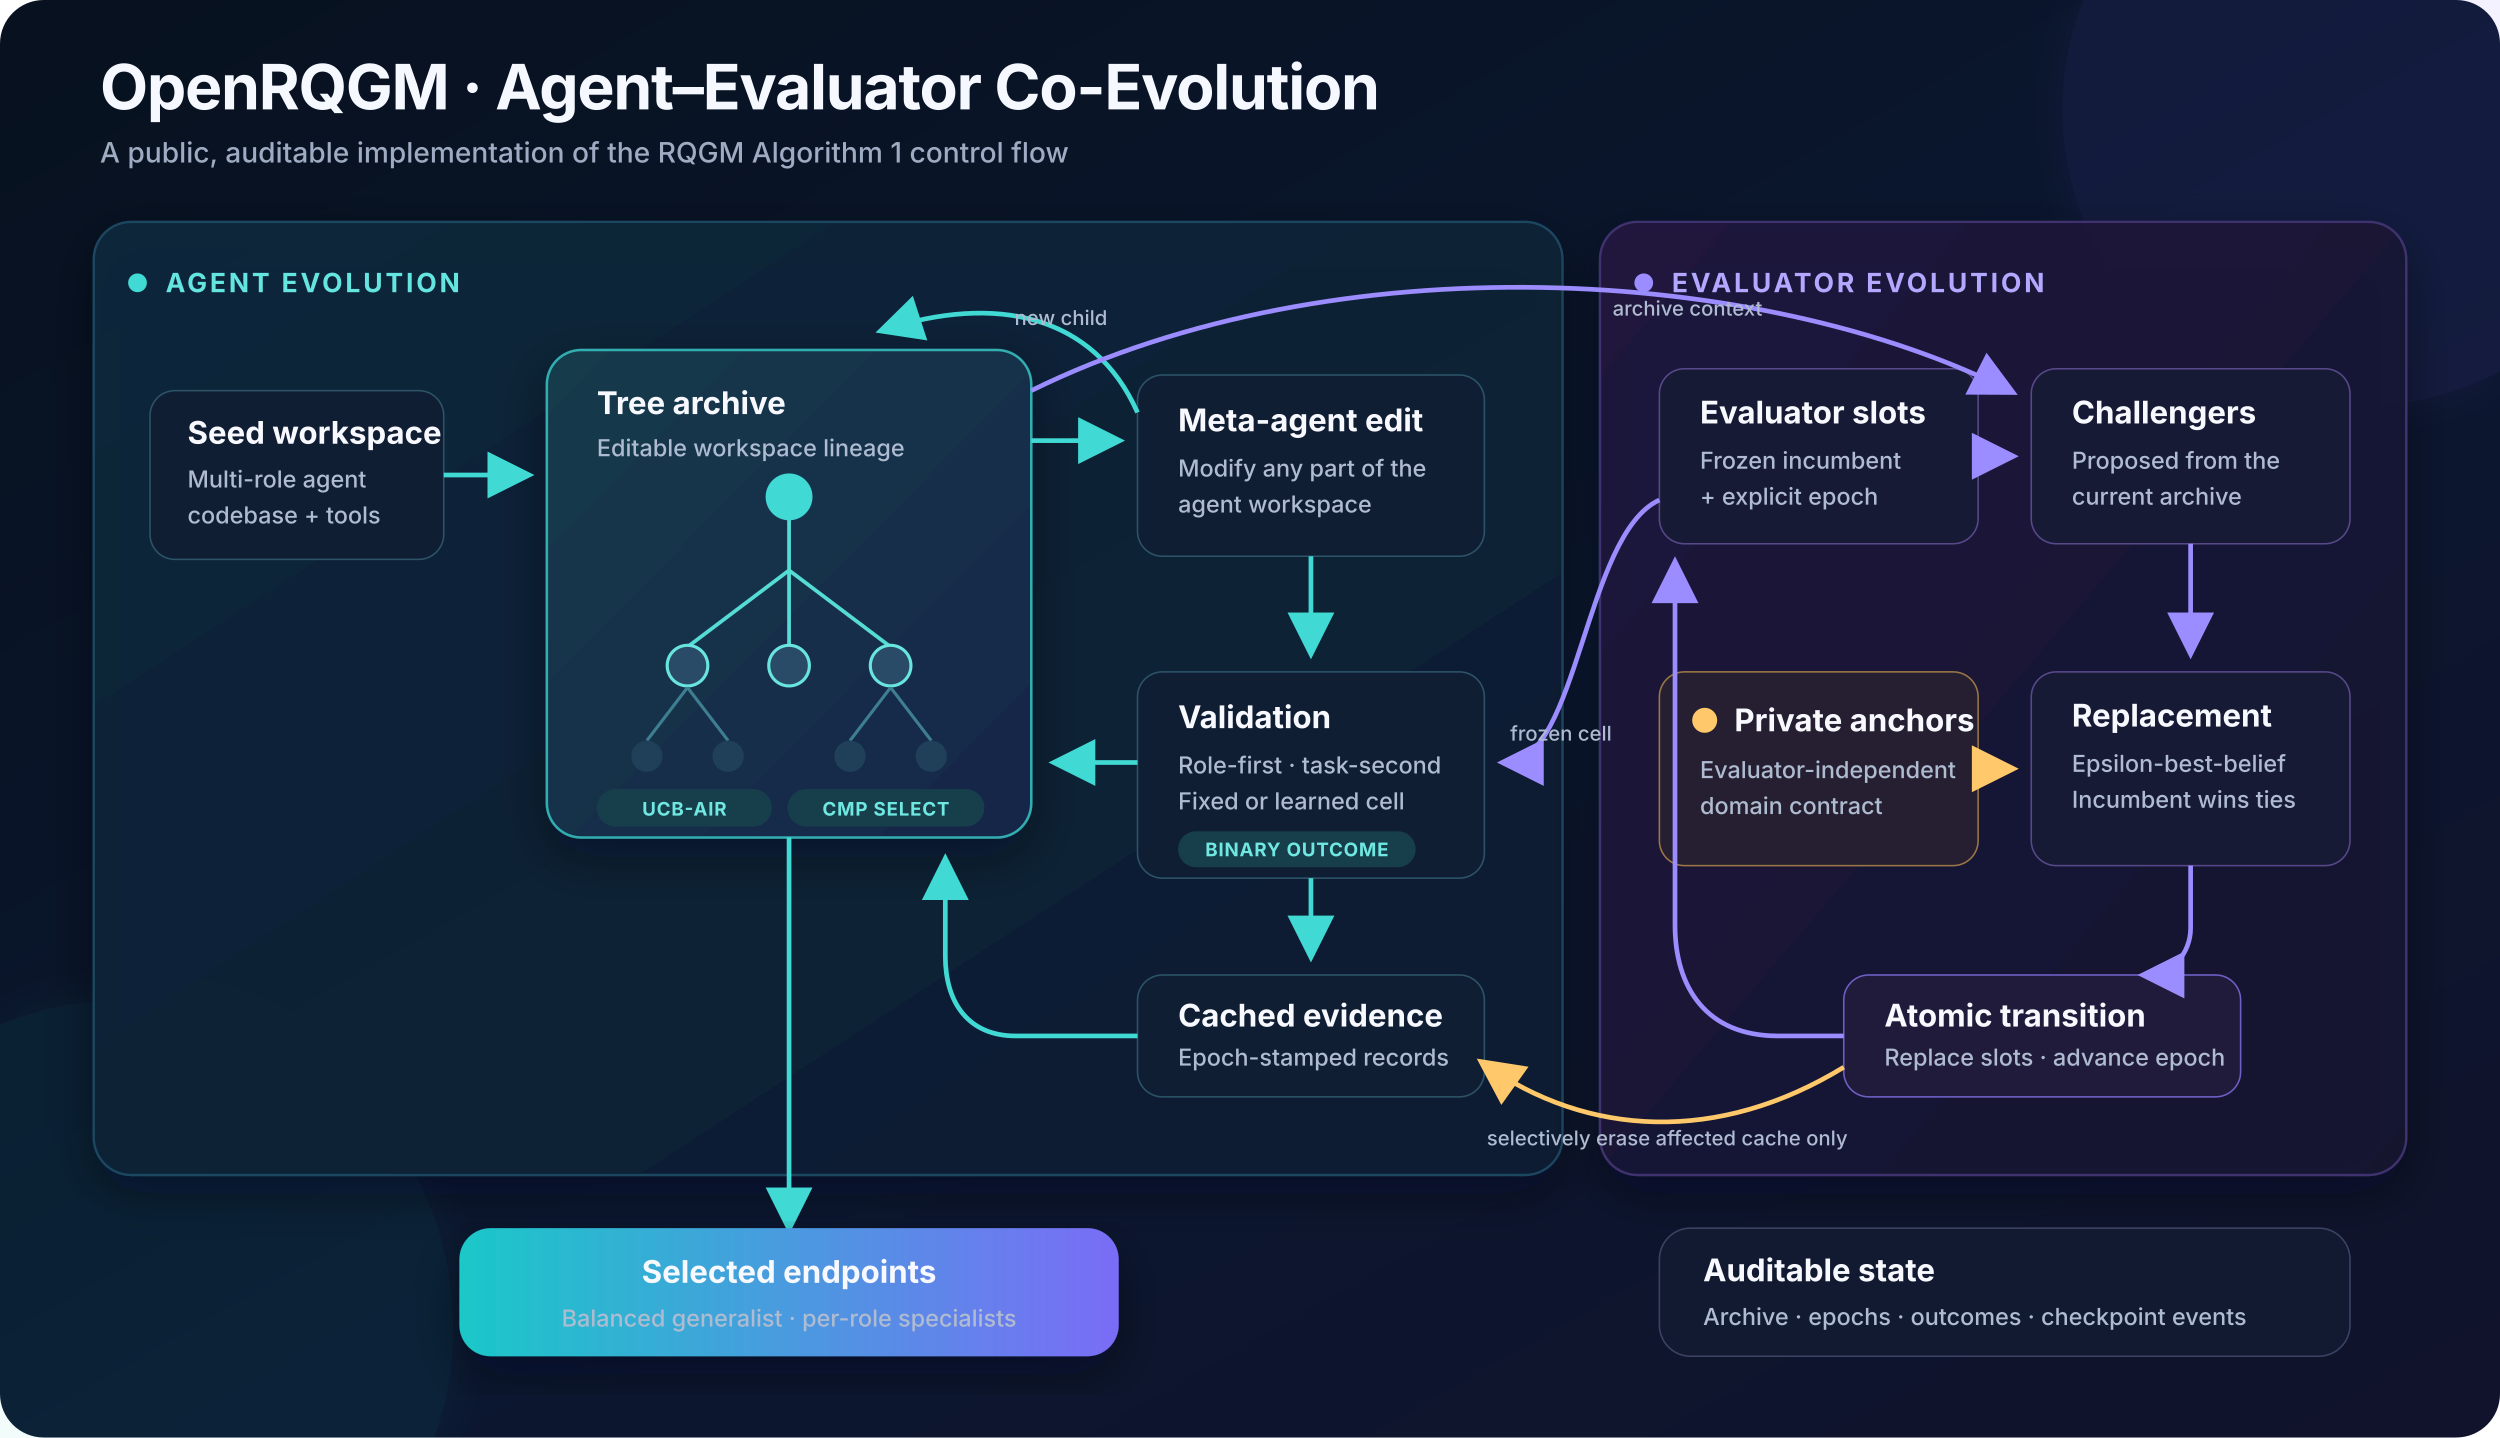
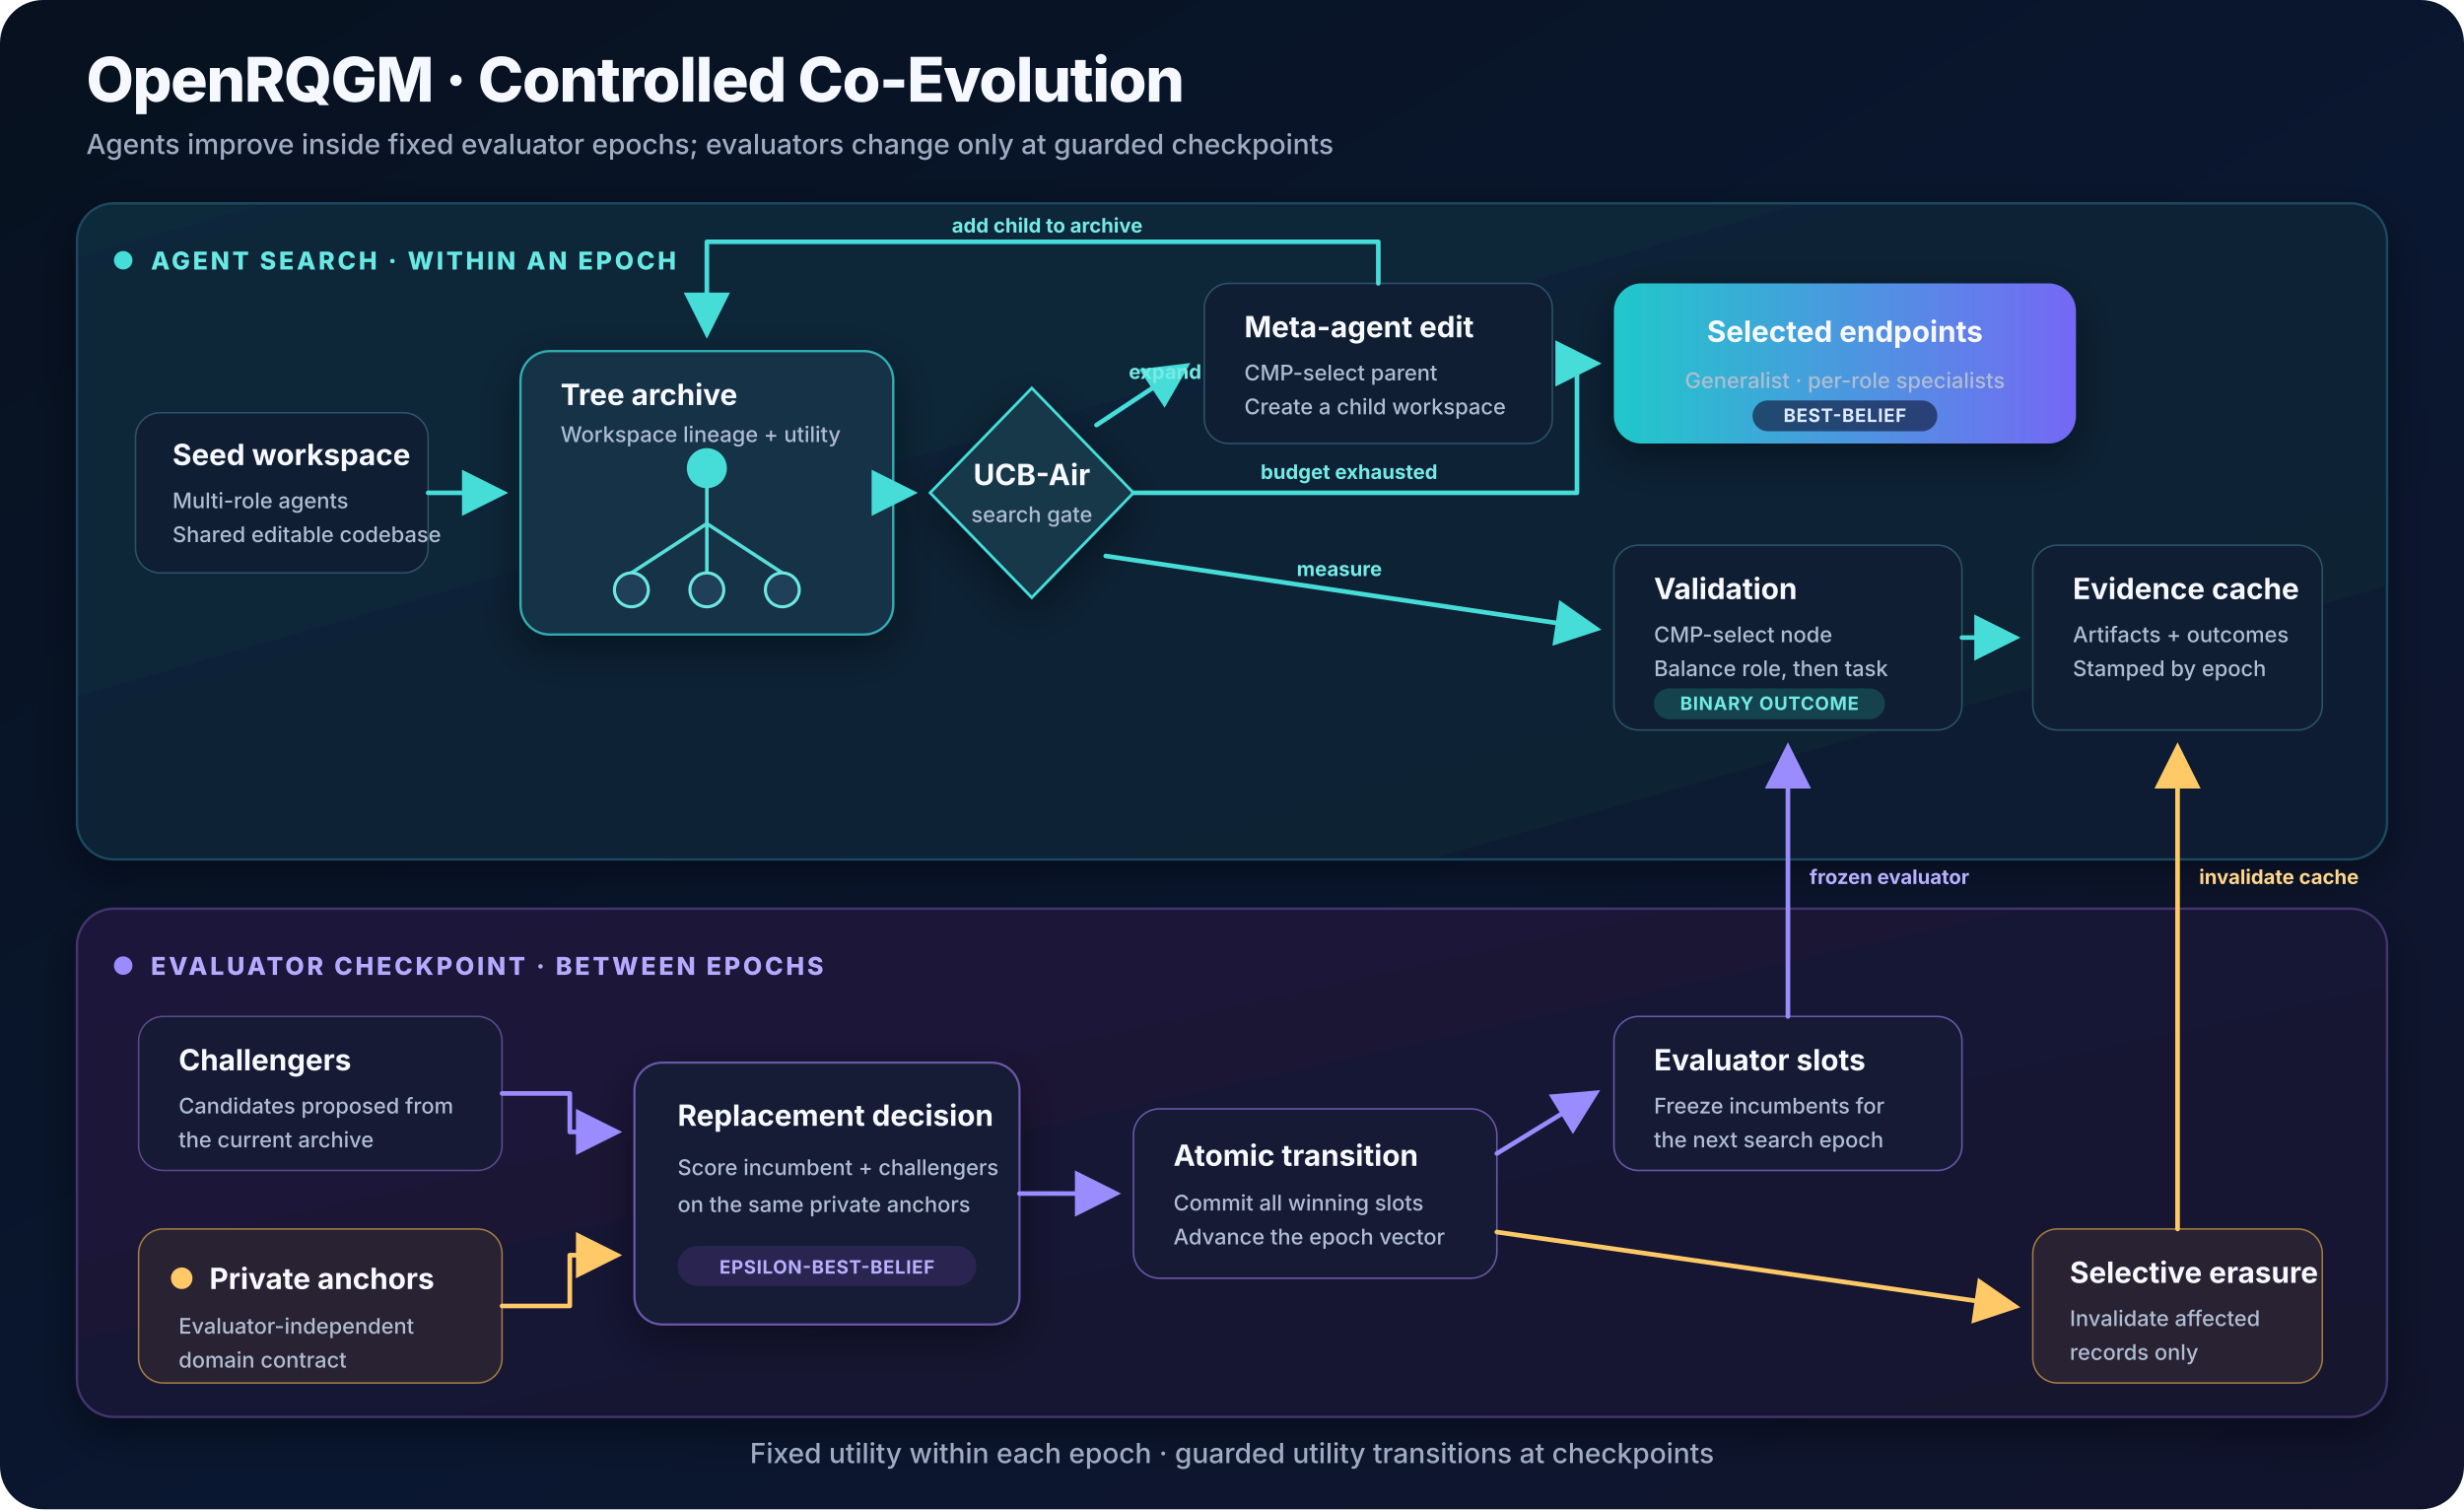
- <svg xmlns="http://www.w3.org/2000/svg" width="1600" height="920" viewBox="0 0 1600 920" role="img" aria-labelledby="title desc">
+ <svg xmlns="http://www.w3.org/2000/svg" width="1600" height="980" viewBox="0 0 1600 980" role="img" aria-labelledby="title desc">
  <defs>
-     <linearGradient id="bg" x1="0" y1="0" x2="1" y2="1">
+     <linearGradient id="background" x1="0" y1="0" x2="1" y2="1">
      <stop offset="0" stop-color="#07111f" />
-       <stop offset="0.55" stop-color="#0b1730" />
-       <stop offset="1" stop-color="#10132b" />
+       <stop offset="0.55" stop-color="#0a1730" />
+       <stop offset="1" stop-color="#11142c" />
    </linearGradient>
-     <linearGradient id="agentPanel" x1="0" y1="0" x2="1" y2="1">
-       <stop offset="0" stop-color="#10283b" stop-opacity="0.96" />
-       <stop offset="1" stop-color="#0c1c31" stop-opacity="0.96" />
+     <linearGradient id="agentLane" x1="0" y1="0" x2="1" y2="1">
+       <stop offset="0" stop-color="#0e293a" />
+       <stop offset="1" stop-color="#0b1d31" />
    </linearGradient>
-     <linearGradient id="evalPanel" x1="0" y1="0" x2="1" y2="1">
-       <stop offset="0" stop-color="#21183d" stop-opacity="0.96" />
-       <stop offset="1" stop-color="#12182f" stop-opacity="0.96" />
-     </linearGradient>
-     <linearGradient id="archiveCard" x1="0" y1="0" x2="1" y2="1">
-       <stop offset="0" stop-color="#123b4b" />
-       <stop offset="1" stop-color="#15254a" />
+     <linearGradient id="evaluatorLane" x1="0" y1="0" x2="1" y2="1">
+       <stop offset="0" stop-color="#1f193b" />
+       <stop offset="1" stop-color="#12172e" />
    </linearGradient>
    <linearGradient id="endpoint" x1="0" y1="0" x2="1" y2="0">
-       <stop offset="0" stop-color="#1ac8c8" />
-       <stop offset="1" stop-color="#7a6cf6" />
+       <stop offset="0" stop-color="#20c8ca" />
+       <stop offset="1" stop-color="#7568f4" />
    </linearGradient>
-     <filter id="shadow" x="-20%" y="-20%" width="140%" height="150%">
-       <feDropShadow dx="0" dy="12" stdDeviation="16" flood-color="#000814" flood-opacity="0.42" />
+     <filter id="shadow" x="-20%" y="-25%" width="140%" height="160%">
+       <feDropShadow dx="0" dy="10" stdDeviation="14" flood-color="#000610" flood-opacity="0.42" />
    </filter>
-     <filter id="glow" x="-50%" y="-50%" width="200%" height="200%">
-       <feGaussianBlur stdDeviation="12" result="blur" />
-       <feMerge>
-         <feMergeNode in="blur" />
-         <feMergeNode in="SourceGraphic" />
-       </feMerge>
-     </filter>
-     <marker id="arrowCyan" markerWidth="10" markerHeight="10" refX="8" refY="5" orient="auto" markerUnits="strokeWidth">
-       <path d="M0 0L10 5L0 10Z" fill="#41d9d3" />
+     <marker id="cyanArrow" markerWidth="10" markerHeight="10" refX="8" refY="5" orient="auto" markerUnits="strokeWidth">
+       <path d="M0 0L10 5L0 10Z" fill="#46ddd8" />
    </marker>
-     <marker id="arrowPurple" markerWidth="10" markerHeight="10" refX="8" refY="5" orient="auto" markerUnits="strokeWidth">
-       <path d="M0 0L10 5L0 10Z" fill="#9b8cff" />
+     <marker id="violetArrow" markerWidth="10" markerHeight="10" refX="8" refY="5" orient="auto" markerUnits="strokeWidth">
+       <path d="M0 0L10 5L0 10Z" fill="#9a8cff" />
    </marker>
-     <marker id="arrowAmber" markerWidth="10" markerHeight="10" refX="8" refY="5" orient="auto" markerUnits="strokeWidth">
-       <path d="M0 0L10 5L0 10Z" fill="#ffc96b" />
+     <marker id="amberArrow" markerWidth="10" markerHeight="10" refX="8" refY="5" orient="auto" markerUnits="strokeWidth">
+       <path d="M0 0L10 5L0 10Z" fill="#ffc968" />
    </marker>
    <style>
      .sans { font-family: Inter, ui-sans-serif, -apple-system, BlinkMacSystemFont, "Segoe UI", sans-serif; }
-       .title { font-size: 40px; font-weight: 750; letter-spacing: -0.8px; fill: #f6f8ff; }
+       .hero { font-size: 40px; font-weight: 760; letter-spacing: -0.8px; fill: #f6f8ff; }
      .subtitle { font-size: 18px; font-weight: 450; fill: #9eabc2; }
-       .panel-title { font-size: 17px; font-weight: 750; letter-spacing: 1.8px; }
-       .card-title { font-size: 20px; font-weight: 700; fill: #f7f9ff; }
-       .body { font-size: 15px; font-weight: 450; fill: #aebbd0; }
-       .small { font-size: 13px; font-weight: 550; fill: #aebbd0; }
-       .chip { font-size: 12px; font-weight: 700; letter-spacing: 0.5px; }
-       .agent-arrow { fill: none; stroke: #41d9d3; stroke-width: 3; marker-end: url(#arrowCyan); }
-       .eval-arrow { fill: none; stroke: #9b8cff; stroke-width: 3; marker-end: url(#arrowPurple); }
-       .guard-arrow { fill: none; stroke: #ffc96b; stroke-width: 3; marker-end: url(#arrowAmber); }
+       .lane-title { font-size: 16px; font-weight: 760; letter-spacing: 1.8px; }
+       .card-title { font-size: 19px; font-weight: 700; fill: #f7f9ff; }
+       .body { font-size: 14px; font-weight: 450; fill: #afbdd2; }
+       .label { font-size: 13px; font-weight: 650; }
+       .chip { font-size: 12px; font-weight: 720; letter-spacing: 0.4px; }
+       .cyan-line { fill: none; stroke: #46ddd8; stroke-width: 3; stroke-linejoin: round; stroke-linecap: round; marker-end: url(#cyanArrow); }
+       .violet-line { fill: none; stroke: #9a8cff; stroke-width: 3; stroke-linejoin: round; stroke-linecap: round; marker-end: url(#violetArrow); }
+       .amber-line { fill: none; stroke: #ffc968; stroke-width: 3; stroke-linejoin: round; stroke-linecap: round; marker-end: url(#amberArrow); }
    </style>
  </defs>
-   <rect width="1600" height="920" rx="28" fill="url(#bg)" />
-   <circle cx="1510" cy="70" r="190" fill="#6f5cf5" opacity="0.08" filter="url(#glow)" />
-   <circle cx="80" cy="850" r="210" fill="#19c9c3" opacity="0.06" filter="url(#glow)" />
+   <rect width="1600" height="980" rx="28" fill="url(#background)" />
  <g class="sans">
-     <text x="64" y="70" class="title">OpenRQGM · Agent–Evaluator Co-Evolution</text>
-     <text x="64" y="104" class="subtitle">A public, auditable implementation of the RQGM Algorithm 1 control flow</text>
-     <rect x="60" y="142" width="940" height="610" rx="24" fill="url(#agentPanel)" stroke="#1d4660" stroke-width="1.5" filter="url(#shadow)" />
-     <rect x="1024" y="142" width="516" height="610" rx="24" fill="url(#evalPanel)" stroke="#40336e" stroke-width="1.5" filter="url(#shadow)" />
-     <circle cx="88" cy="181" r="6" fill="#41d9d3" />
-     <text x="106" y="187" class="panel-title" fill="#65e5df">AGENT EVOLUTION</text>
-     <circle cx="1052" cy="181" r="6" fill="#9b8cff" />
-     <text x="1070" y="187" class="panel-title" fill="#b3a8ff">EVALUATOR EVOLUTION</text>
-     <rect x="96" y="250" width="188" height="108" rx="16" fill="#101e33" stroke="#2c5367" />
-     <text x="120" y="284" class="card-title">Seed workspace</text>
-     <text x="120" y="312" class="body">Multi-role agent</text>
-     <text x="120" y="335" class="body">codebase + tools</text>
-     <rect x="350" y="224" width="310" height="312" rx="22" fill="url(#archiveCard)" stroke="#32aeb1" stroke-width="1.6" filter="url(#shadow)" />
-     <text x="382" y="265" class="card-title">Tree archive</text>
-     <text x="382" y="292" class="body">Editable workspace lineage</text>
-     <path d="M505 330V365M505 365L440 414M505 365L505 414M505 365L570 414" stroke="#55dcd5" stroke-width="2.4" fill="none" />
-     <circle cx="505" cy="318" r="15" fill="#41d9d3" />
-     <circle cx="440" cy="426" r="13" fill="#294b67" stroke="#69e5df" stroke-width="2" />
-     <circle cx="505" cy="426" r="13" fill="#294b67" stroke="#69e5df" stroke-width="2" />
-     <circle cx="570" cy="426" r="13" fill="#294b67" stroke="#69e5df" stroke-width="2" />
-     <path d="M440 440L414 474M440 440L466 474M570 440L544 474M570 440L596 474" stroke="#3d7e91" stroke-width="2" />
-     <circle cx="414" cy="484" r="10" fill="#203f59" />
-     <circle cx="466" cy="484" r="10" fill="#203f59" />
-     <circle cx="544" cy="484" r="10" fill="#203f59" />
-     <circle cx="596" cy="484" r="10" fill="#203f59" />
-     <rect x="382" y="505" width="112" height="24" rx="12" fill="#173e4b" />
-     <text x="438" y="522" class="chip" fill="#70e8e2" text-anchor="middle">UCB-AIR</text>
-     <rect x="504" y="505" width="126" height="24" rx="12" fill="#173e4b" />
-     <text x="567" y="522" class="chip" fill="#70e8e2" text-anchor="middle">CMP SELECT</text>
-     <rect x="728" y="240" width="222" height="116" rx="16" fill="#101e33" stroke="#2c5367" />
-     <text x="754" y="276" class="card-title">Meta-agent edit</text>
-     <text x="754" y="305" class="body">Modify any part of the</text>
-     <text x="754" y="328" class="body">agent workspace</text>
-     <rect x="728" y="430" width="222" height="132" rx="16" fill="#101e33" stroke="#2c5367" />
-     <text x="754" y="466" class="card-title">Validation</text>
-     <text x="754" y="495" class="body">Role-first · task-second</text>
-     <text x="754" y="518" class="body">Fixed or learned cell</text>
-     <rect x="754" y="532" width="152" height="23" rx="11.5" fill="#173e4b" />
-     <text x="830" y="548" class="chip" fill="#70e8e2" text-anchor="middle">BINARY OUTCOME</text>
-     <rect x="728" y="624" width="222" height="78" rx="16" fill="#101e33" stroke="#2c5367" />
-     <text x="754" y="657" class="card-title">Cached evidence</text>
-     <text x="754" y="682" class="body">Epoch-stamped records</text>
-     <path d="M284 304H336" class="agent-arrow" />
-     <path d="M660 282H714" class="agent-arrow" />
-     <path d="M839 356V416" class="agent-arrow" />
-     <path d="M728 488H677" class="agent-arrow" />
-     <path d="M839 562V610" class="agent-arrow" />
-     <path d="M728 663H650C620 663 605 642 605 612V552" class="agent-arrow" />
-     <path d="M728 264C700 201 637 188 566 211" class="agent-arrow" />
-     <text x="679" y="208" class="small" fill="#70e8e2" text-anchor="middle">new child</text>
-     <rect x="1062" y="236" width="204" height="112" rx="16" fill="#171a35" stroke="#574889" />
-     <text x="1088" y="271" class="card-title">Evaluator slots</text>
-     <text x="1088" y="300" class="body">Frozen incumbent</text>
-     <text x="1088" y="323" class="body">+ explicit epoch</text>
-     <rect x="1300" y="236" width="204" height="112" rx="16" fill="#171a35" stroke="#574889" />
-     <text x="1326" y="271" class="card-title">Challengers</text>
-     <text x="1326" y="300" class="body">Proposed from the</text>
-     <text x="1326" y="323" class="body">current archive</text>
-     <rect x="1062" y="430" width="204" height="124" rx="16" fill="#251f31" stroke="#9a7745" />
-     <circle cx="1091" cy="461" r="8" fill="#ffc96b" />
-     <text x="1110" y="468" class="card-title">Private anchors</text>
-     <text x="1088" y="498" class="body">Evaluator-independent</text>
-     <text x="1088" y="521" class="body">domain contract</text>
-     <rect x="1300" y="430" width="204" height="124" rx="16" fill="#171a35" stroke="#574889" />
-     <text x="1326" y="465" class="card-title">Replacement</text>
-     <text x="1326" y="494" class="body">Epsilon-best-belief</text>
-     <text x="1326" y="517" class="body">Incumbent wins ties</text>
-     <rect x="1180" y="624" width="254" height="78" rx="16" fill="#201b3b" stroke="#6e5fc5" />
-     <text x="1206" y="657" class="card-title">Atomic transition</text>
-     <text x="1206" y="682" class="body">Replace slots · advance epoch</text>
-     <path d="M1266 292H1286" class="eval-arrow" />
-     <path d="M1402 348V416" class="eval-arrow" />
-     <path d="M1266 492H1286" class="guard-arrow" />
-     <path d="M1402 554V594C1402 610 1390 624 1374 624" class="eval-arrow" />
-     <path d="M1180 663H1138C1092 663 1072 632 1072 592V362" class="eval-arrow" />
-     <path d="M1062 320C1014 342 1010 488 964 488" class="eval-arrow" />
-     <text x="999" y="474" class="small" fill="#b3a8ff" text-anchor="middle">frozen cell</text>
-     <path d="M660 250C855 154 1128 170 1286 250" class="eval-arrow" />
-     <text x="1080" y="202" class="small" fill="#b3a8ff" text-anchor="middle">archive context</text>
-     <path d="M1180 683C1100 732 1016 728 950 681" class="guard-arrow" />
-     <text x="1067" y="733" class="small" fill="#ffd68b" text-anchor="middle">selectively erase affected cache only</text>
-     <path d="M505 536V784" class="agent-arrow" />
-     <rect x="294" y="786" width="422" height="82" rx="20" fill="url(#endpoint)" filter="url(#shadow)" />
-     <text x="505" y="821" class="card-title" text-anchor="middle">Selected endpoints</text>
-     <text x="505" y="849" class="body" fill="#eefeff" text-anchor="middle">Balanced generalist · per-role specialists</text>
-     <rect x="1062" y="786" width="442" height="82" rx="20" fill="#121a31" stroke="#3b4262" />
-     <text x="1090" y="820" class="card-title">Auditable state</text>
-     <text x="1090" y="848" class="body">Archive · epochs · outcomes · checkpoint events</text>
+     <text x="56" y="66" class="hero">OpenRQGM · Controlled Co-Evolution</text>
+     <text x="56" y="100" class="subtitle">Agents improve inside fixed evaluator epochs; evaluators change only at guarded checkpoints</text>
+     <rect x="50" y="132" width="1500" height="426" rx="24" fill="url(#agentLane)" stroke="#1b4a60" stroke-width="1.5" filter="url(#shadow)" />
+     <rect x="50" y="590" width="1500" height="330" rx="24" fill="url(#evaluatorLane)" stroke="#43366f" stroke-width="1.5" filter="url(#shadow)" />
+     <circle cx="80" cy="169" r="6" fill="#46ddd8" />
+     <text x="98" y="175" class="lane-title" fill="#68e9e4">AGENT SEARCH · WITHIN AN EPOCH</text>
+     <circle cx="80" cy="627" r="6" fill="#9a8cff" />
+     <text x="98" y="633" class="lane-title" fill="#b5aaff">EVALUATOR CHECKPOINT · BETWEEN EPOCHS</text>
+     <rect x="88" y="268" width="190" height="104" rx="16" fill="#101e33" stroke="#2c5368" />
+     <text x="112" y="302" class="card-title">Seed workspace</text>
+     <text x="112" y="330" class="body">Multi-role agents</text>
+     <text x="112" y="352" class="body">Shared editable codebase</text>
+     <rect x="338" y="228" width="242" height="184" rx="19" fill="#123246" stroke="#33adb1" stroke-width="1.5" filter="url(#shadow)" />
+     <text x="364" y="263" class="card-title">Tree archive</text>
+     <text x="364" y="287" class="body">Workspace lineage + utility</text>
+     <path d="M459 315V340M459 340L410 372M459 340L459 372M459 340L508 372" fill="none" stroke="#56dfda" stroke-width="2.3" />
+     <circle cx="459" cy="304" r="13" fill="#46ddd8" />
+     <circle cx="410" cy="383" r="11" fill="#203f59" stroke="#6ce8e3" stroke-width="2" />
+     <circle cx="459" cy="383" r="11" fill="#203f59" stroke="#6ce8e3" stroke-width="2" />
+     <circle cx="508" cy="383" r="11" fill="#203f59" stroke="#6ce8e3" stroke-width="2" />
+     <path d="M670 252L736 320L670 388L604 320Z" fill="#123849" stroke="#46ddd8" stroke-width="1.8" filter="url(#shadow)" />
+     <text x="670" y="315" class="card-title" text-anchor="middle">UCB-Air</text>
+     <text x="670" y="339" class="body" text-anchor="middle">search gate</text>
+     <rect x="782" y="184" width="226" height="104" rx="16" fill="#101e33" stroke="#2c5368" />
+     <text x="808" y="219" class="card-title">Meta-agent edit</text>
+     <text x="808" y="247" class="body">CMP-select parent</text>
+     <text x="808" y="269" class="body">Create a child workspace</text>
+     <rect x="1048" y="184" width="300" height="104" rx="18" fill="url(#endpoint)" filter="url(#shadow)" />
+     <text x="1198" y="222" class="card-title" text-anchor="middle">Selected endpoints</text>
+     <text x="1198" y="252" class="body" fill="#eefeff" text-anchor="middle">Generalist · per-role specialists</text>
+     <rect x="1138" y="260" width="120" height="20" rx="10" fill="#16264b" opacity="0.72" />
+     <text x="1198" y="274" class="chip" fill="#dce9ff" text-anchor="middle">BEST-BELIEF</text>
+     <rect x="1048" y="354" width="226" height="120" rx="16" fill="#101e33" stroke="#2c5368" />
+     <text x="1074" y="389" class="card-title">Validation</text>
+     <text x="1074" y="417" class="body">CMP-select node</text>
+     <text x="1074" y="439" class="body">Balance role, then task</text>
+     <rect x="1074" y="447" width="150" height="20" rx="10" fill="#15434d" />
+     <text x="1149" y="461" class="chip" fill="#70e9e3" text-anchor="middle">BINARY OUTCOME</text>
+     <rect x="1320" y="354" width="188" height="120" rx="16" fill="#101e33" stroke="#2c5368" />
+     <text x="1346" y="389" class="card-title">Evidence cache</text>
+     <text x="1346" y="417" class="body">Artifacts + outcomes</text>
+     <text x="1346" y="439" class="body">Stamped by epoch</text>
+     <path d="M278 320H324" class="cyan-line" />
+     <path d="M580 320H590" class="cyan-line" />
+     <path d="M712 276L768 239" class="cyan-line" />
+     <text x="733" y="246" class="label" fill="#75eae5">expand</text>
+     <path d="M895 184V157H459V214" class="cyan-line" />
+     <text x="680" y="151" class="label" fill="#75eae5" text-anchor="middle">add child to archive</text>
+     <path d="M718 361L1034 408" class="cyan-line" />
+     <text x="842" y="374" class="label" fill="#75eae5">measure</text>
+     <path d="M736 320H1024V236H1034" class="cyan-line" />
+     <text x="876" y="311" class="label" fill="#75eae5" text-anchor="middle">budget exhausted</text>
+     <path d="M1274 414H1306" class="cyan-line" />
+     <rect x="90" y="660" width="236" height="100" rx="16" fill="#171a35" stroke="#594b8b" />
+     <text x="116" y="695" class="card-title">Challengers</text>
+     <text x="116" y="723" class="body">Candidates proposed from</text>
+     <text x="116" y="745" class="body">the current archive</text>
+     <rect x="90" y="798" width="236" height="100" rx="16" fill="#292233" stroke="#a27b42" />
+     <circle cx="118" cy="830" r="7" fill="#ffc968" />
+     <text x="136" y="837" class="card-title">Private anchors</text>
+     <text x="116" y="866" class="body">Evaluator-independent</text>
+     <text x="116" y="888" class="body">domain contract</text>
+     <rect x="412" y="690" width="250" height="170" rx="18" fill="#171a35" stroke="#6959a8" stroke-width="1.4" filter="url(#shadow)" />
+     <text x="440" y="731" class="card-title">Replacement decision</text>
+     <text x="440" y="763" class="body">Score incumbent + challengers</text>
+     <text x="440" y="787" class="body">on the same private anchors</text>
+     <rect x="440" y="809" width="194" height="26" rx="13" fill="#2a2550" />
+     <text x="537" y="827" class="chip" fill="#b9afff" text-anchor="middle">EPSILON-BEST-BELIEF</text>
+     <rect x="736" y="720" width="236" height="110" rx="17" fill="#171a35" stroke="#6959a8" />
+     <text x="762" y="757" class="card-title">Atomic transition</text>
+     <text x="762" y="786" class="body">Commit all winning slots</text>
+     <text x="762" y="808" class="body">Advance the epoch vector</text>
+     <rect x="1048" y="660" width="226" height="100" rx="16" fill="#171a35" stroke="#6959a8" />
+     <text x="1074" y="695" class="card-title">Evaluator slots</text>
+     <text x="1074" y="723" class="body">Freeze incumbents for</text>
+     <text x="1074" y="745" class="body">the next search epoch</text>
+     <rect x="1320" y="798" width="188" height="100" rx="16" fill="#292233" stroke="#a27b42" />
+     <text x="1344" y="833" class="card-title">Selective erasure</text>
+     <text x="1344" y="861" class="body">Invalidate affected</text>
+     <text x="1344" y="883" class="body">records only</text>
+     <path d="M326 710H370V735H398" class="violet-line" />
+     <path d="M326 848H370V815H398" class="amber-line" />
+     <path d="M662 775H722" class="violet-line" />
+     <path d="M972 749L1034 711" class="violet-line" />
+     <path d="M972 800L1306 848" class="amber-line" />
+     <path d="M1161 660V488" class="violet-line" />
+     <text x="1175" y="574" class="label" fill="#b8afff">frozen evaluator</text>
+     <path d="M1414 798V488" class="amber-line" />
+     <text x="1428" y="574" class="label" fill="#ffd58a">invalidate cache</text>
+     <text x="800" y="950" class="subtitle" text-anchor="middle">Fixed utility within each epoch · guarded utility transitions at checkpoints</text>
  </g>
</svg>
